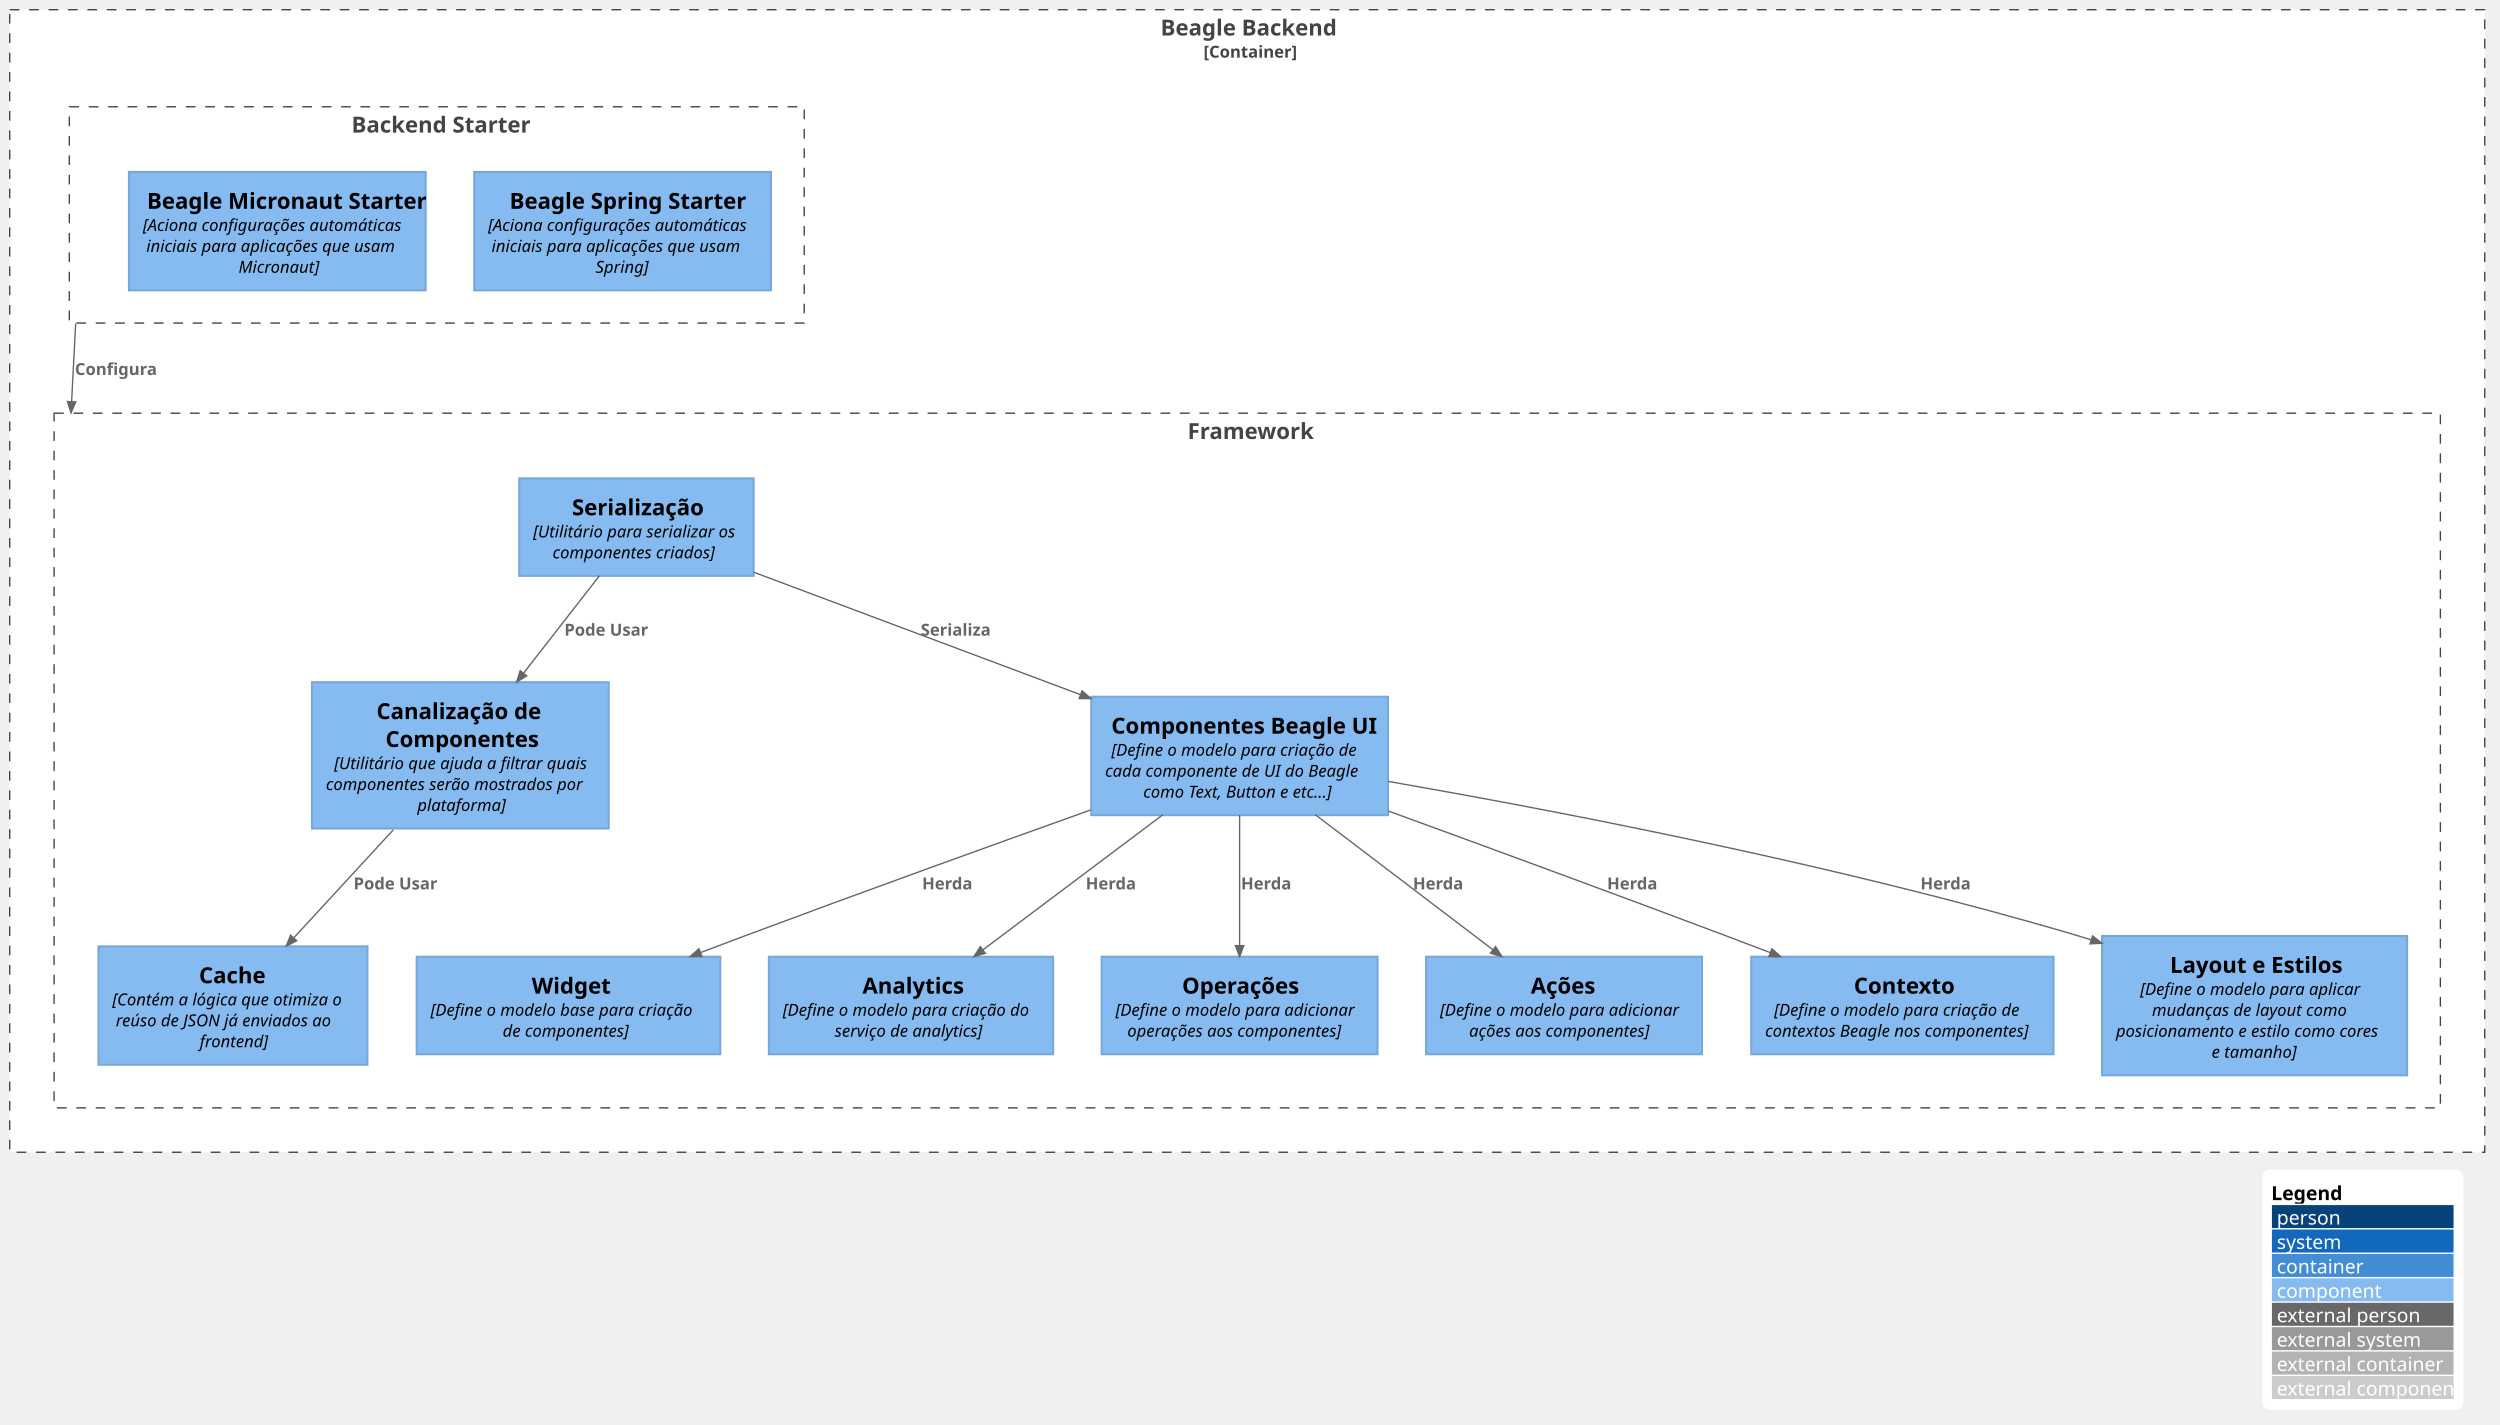
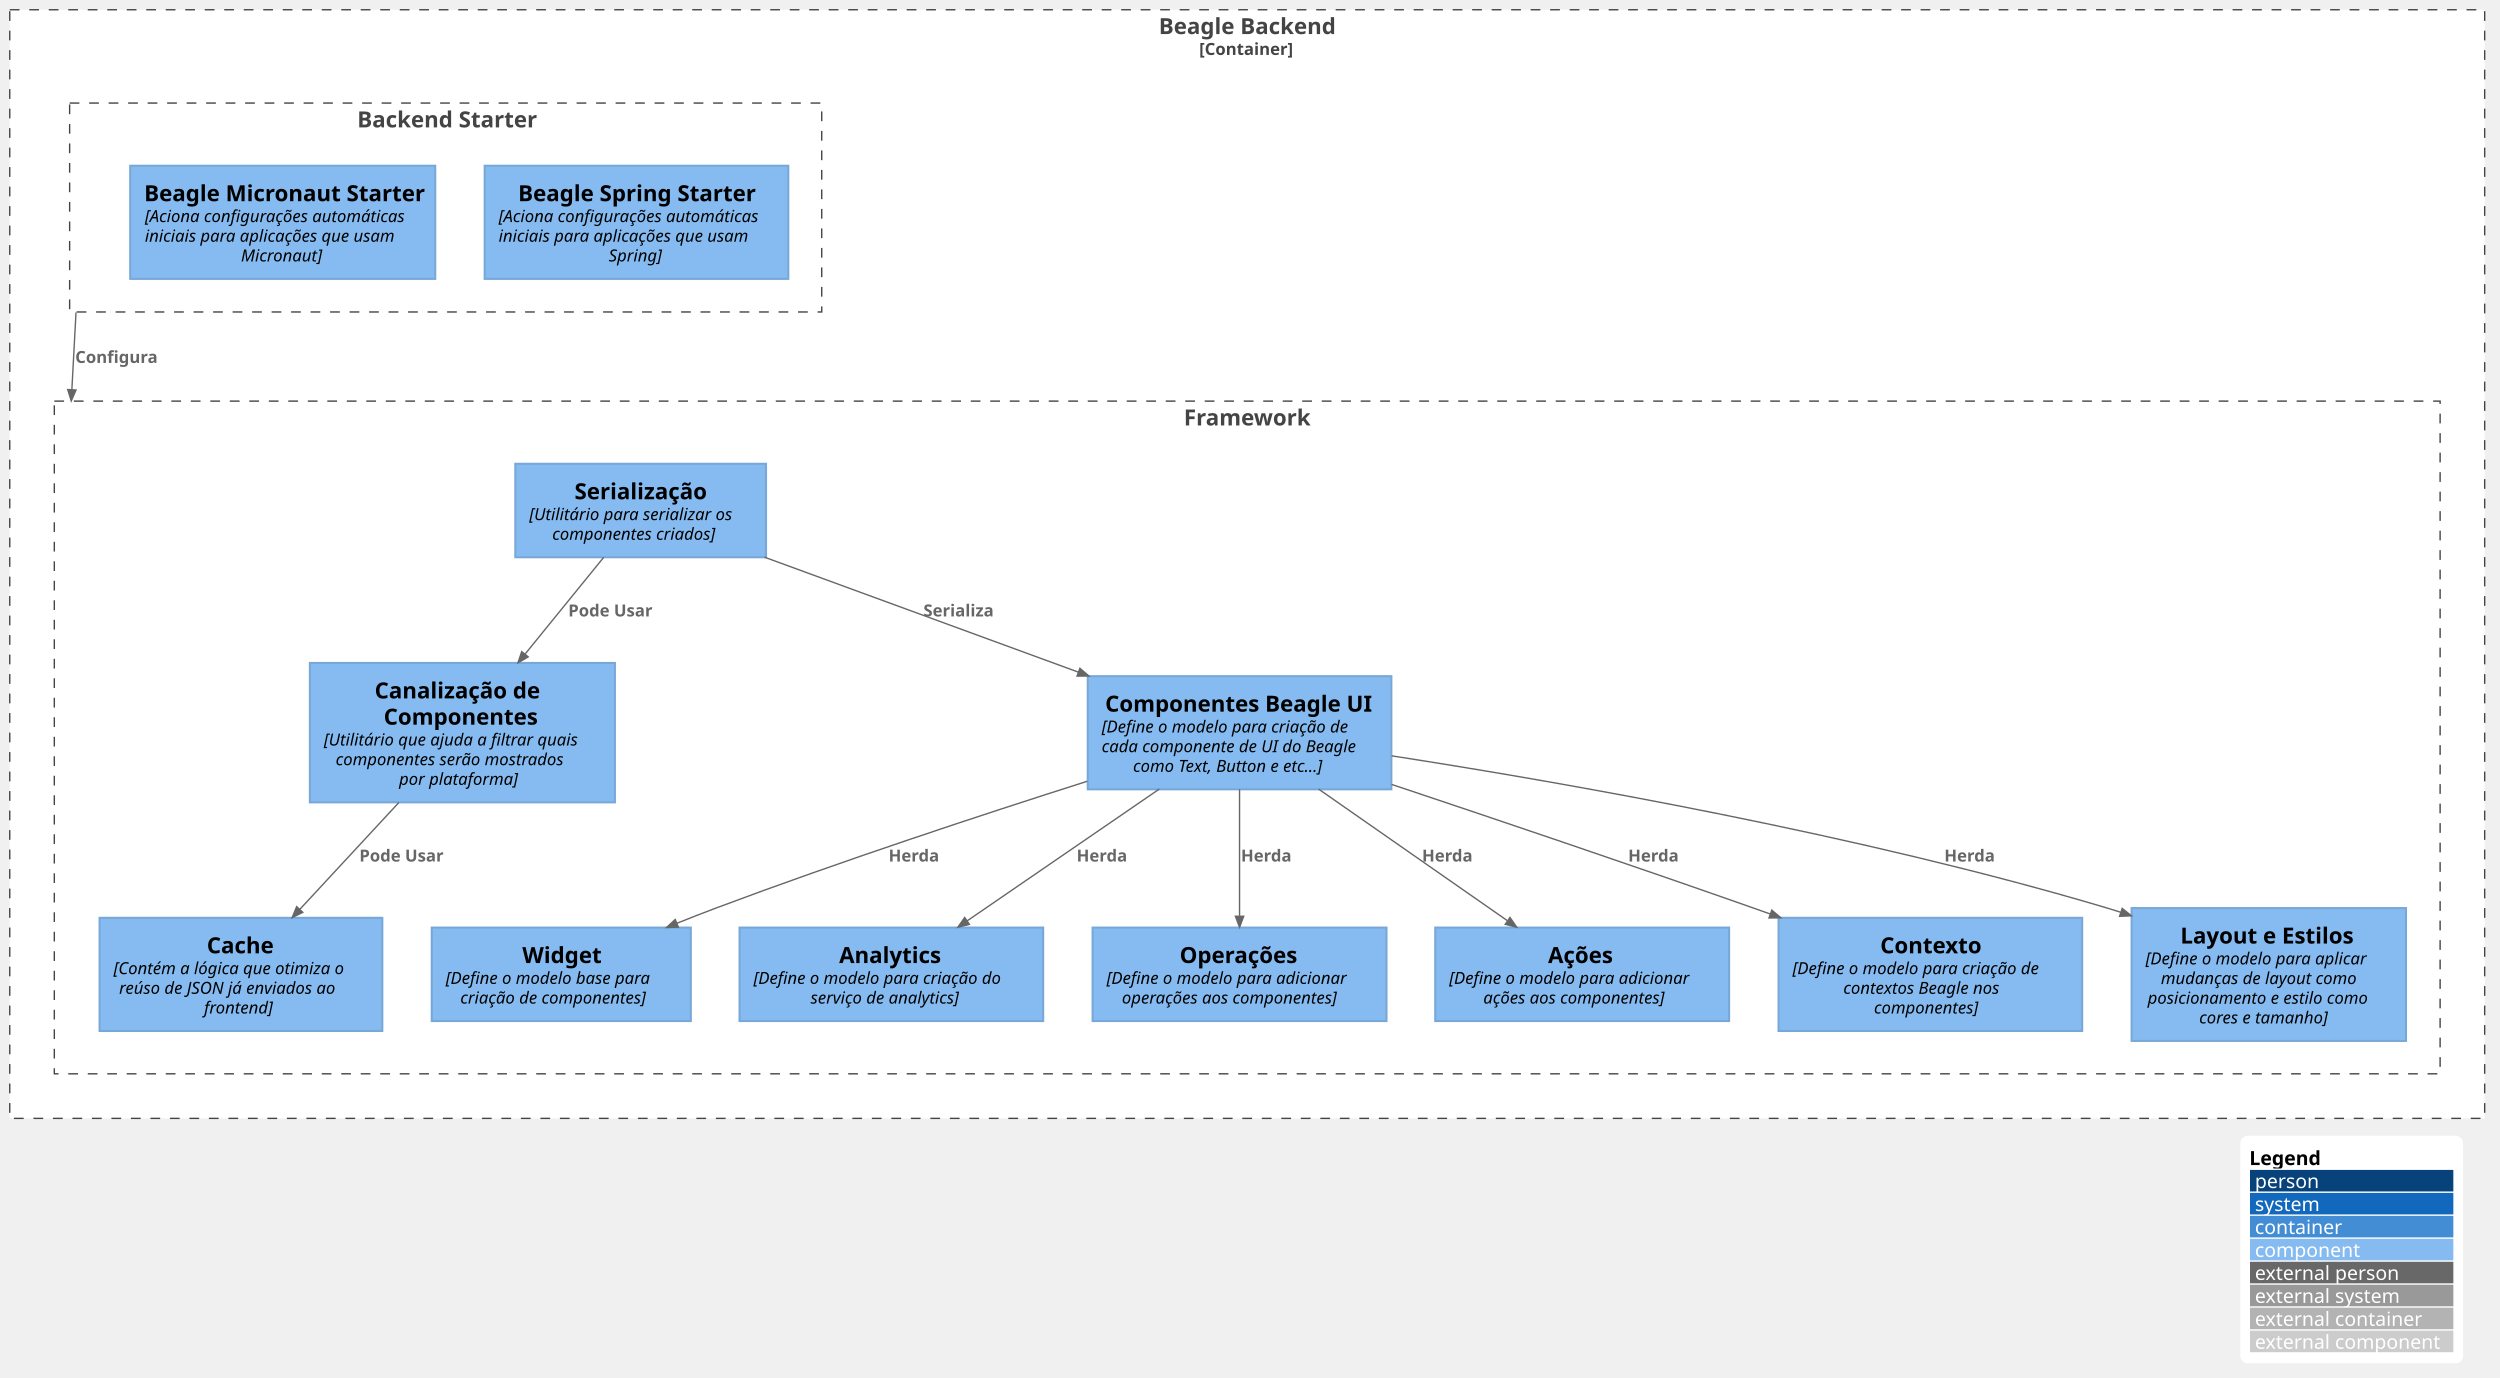
- <svg xmlns="http://www.w3.org/2000/svg" contentScriptType="application/ecmascript" contentStyleType="text/css" height="1027px" preserveAspectRatio="none" style="width:1803px;height:1027px;" version="1.1" viewBox="0 0 1803 1027" width="1803px" zoomAndPan="magnify">
+ <svg xmlns="http://www.w3.org/2000/svg" contentScriptType="application/ecmascript" contentStyleType="text/css" height="989px" preserveAspectRatio="none" style="width:1795px;height:989px;" version="1.1" viewBox="0 0 1795 989" width="1795px" zoomAndPan="magnify">
  <defs />
  <g>
-     <rect fill="#FFFFFF" height="824" style="stroke: #444444; stroke-width: 1.0; stroke-dasharray: 7.0,7.0;" width="1785" x="7" y="7" />
-     <text fill="#444444" font-family="sans-serif" font-size="16" font-weight="bold" lengthAdjust="spacingAndGlyphs" textLength="125" x="837" y="25.609">Beagle Backend</text>
-     <text fill="#444444" font-family="sans-serif" font-size="12" font-weight="bold" lengthAdjust="spacingAndGlyphs" textLength="63" x="868" y="41.582">[Container]</text>
-     <rect fill="#FFFFFF" height="156" style="stroke: #444444; stroke-width: 1.0; stroke-dasharray: 7.0,7.0;" width="530" x="50" y="77" />
-     <text fill="#444444" font-family="sans-serif" font-size="16" font-weight="bold" lengthAdjust="spacingAndGlyphs" textLength="123" x="253.5" y="95.609">Backend Starter</text>
-     <rect fill="#FFFFFF" height="501" style="stroke: #444444; stroke-width: 1.0; stroke-dasharray: 7.0,7.0;" width="1721" x="39" y="298" />
-     <text fill="#444444" font-family="sans-serif" font-size="16" font-weight="bold" lengthAdjust="spacingAndGlyphs" textLength="86" x="856.5" y="316.609">Framework</text>
-     <rect fill="#85BBF0" height="85.406" style="stroke: #78A8D8; stroke-width: 1.5;" width="214" x="342" y="124" />
-     <text fill="#000000" font-family="sans-serif" font-size="16" font-weight="bold" lengthAdjust="spacingAndGlyphs" textLength="163" x="367.5" y="150.609">Beagle Spring Starter</text>
-     <text fill="#000000" font-family="sans-serif" font-size="12" font-style="italic" lengthAdjust="spacingAndGlyphs" textLength="191" x="352" y="166.582">[Aciona configurações automáticas</text>
-     <text fill="#000000" font-family="sans-serif" font-size="12" font-style="italic" lengthAdjust="spacingAndGlyphs" textLength="186" x="354.5" y="181.676">iniciais para aplicações que usam</text>
-     <text fill="#000000" font-family="sans-serif" font-size="12" font-style="italic" lengthAdjust="spacingAndGlyphs" textLength="39" x="429.5" y="196.769">Spring]</text>
-     <rect fill="#85BBF0" height="85.406" style="stroke: #78A8D8; stroke-width: 1.5;" width="214" x="93" y="124" />
-     <text fill="#000000" font-family="sans-serif" font-size="16" font-weight="bold" lengthAdjust="spacingAndGlyphs" textLength="188" x="106" y="150.609">Beagle Micronaut Starter</text>
-     <text fill="#000000" font-family="sans-serif" font-size="12" font-style="italic" lengthAdjust="spacingAndGlyphs" textLength="191" x="103" y="166.582">[Aciona configurações automáticas</text>
-     <text fill="#000000" font-family="sans-serif" font-size="12" font-style="italic" lengthAdjust="spacingAndGlyphs" textLength="186" x="105.5" y="181.676">iniciais para aplicações que usam</text>
-     <text fill="#000000" font-family="sans-serif" font-size="12" font-style="italic" lengthAdjust="spacingAndGlyphs" textLength="56" x="172" y="196.769">Micronaut]</text>
-     <rect fill="#85BBF0" height="85.406" style="stroke: #78A8D8; stroke-width: 1.5;" width="194" x="71" y="682.5" />
-     <text fill="#000000" font-family="sans-serif" font-size="16" font-weight="bold" lengthAdjust="spacingAndGlyphs" textLength="49" x="143.5" y="709.109">Cache</text>
-     <text fill="#000000" font-family="sans-serif" font-size="12" font-style="italic" lengthAdjust="spacingAndGlyphs" textLength="171" x="81" y="725.082">[Contém a lógica que otimiza o</text>
-     <text fill="#000000" font-family="sans-serif" font-size="12" font-style="italic" lengthAdjust="spacingAndGlyphs" textLength="166" x="83.5" y="740.176">reúso de JSON já enviados ao</text>
-     <text fill="#000000" font-family="sans-serif" font-size="12" font-style="italic" lengthAdjust="spacingAndGlyphs" textLength="48" x="144" y="755.269">frontend]</text>
-     <rect fill="#85BBF0" height="105.531" style="stroke: #78A8D8; stroke-width: 1.5;" width="214" x="225" y="492" />
-     <text fill="#000000" font-family="sans-serif" font-size="16" font-weight="bold" lengthAdjust="spacingAndGlyphs" textLength="117" x="271.5" y="518.609">Canalização de</text>
-     <text fill="#000000" font-family="sans-serif" font-size="16" font-weight="bold" lengthAdjust="spacingAndGlyphs" textLength="108" x="278" y="538.734">Componentes</text>
-     <text fill="#000000" font-family="sans-serif" font-size="12" font-style="italic" lengthAdjust="spacingAndGlyphs" textLength="179" x="241" y="554.707">[Utilitário que ajuda a filtrar quais</text>
-     <text fill="#000000" font-family="sans-serif" font-size="12" font-style="italic" lengthAdjust="spacingAndGlyphs" textLength="191" x="235" y="569.801">componentes serão mostrados por</text>
-     <text fill="#000000" font-family="sans-serif" font-size="12" font-style="italic" lengthAdjust="spacingAndGlyphs" textLength="62" x="301" y="584.894">plataforma]</text>
-     <rect fill="#85BBF0" height="70.312" style="stroke: #78A8D8; stroke-width: 1.5;" width="219" x="300.5" y="690" />
-     <text fill="#000000" font-family="sans-serif" font-size="16" font-weight="bold" lengthAdjust="spacingAndGlyphs" textLength="53" x="383.5" y="716.609">Widget</text>
-     <text fill="#000000" font-family="sans-serif" font-size="12" font-style="italic" lengthAdjust="spacingAndGlyphs" textLength="196" x="310.5" y="732.582">[Define o modelo base para criação</text>
-     <text fill="#000000" font-family="sans-serif" font-size="12" font-style="italic" lengthAdjust="spacingAndGlyphs" textLength="95" x="362.5" y="747.676">de componentes]</text>
-     <rect fill="#85BBF0" height="85.406" style="stroke: #78A8D8; stroke-width: 1.5;" width="214" x="787" y="502.5" />
-     <text fill="#000000" font-family="sans-serif" font-size="16" font-weight="bold" lengthAdjust="spacingAndGlyphs" textLength="185" x="801.5" y="529.109">Componentes Beagle UI</text>
-     <text fill="#000000" font-family="sans-serif" font-size="12" font-style="italic" lengthAdjust="spacingAndGlyphs" textLength="182" x="801.5" y="545.082">[Define o modelo para criação de</text>
-     <text fill="#000000" font-family="sans-serif" font-size="12" font-style="italic" lengthAdjust="spacingAndGlyphs" textLength="191" x="797" y="560.176">cada componente de UI do Beagle</text>
-     <text fill="#000000" font-family="sans-serif" font-size="12" font-style="italic" lengthAdjust="spacingAndGlyphs" textLength="139" x="824.5" y="575.269">como Text, Button e etc...]</text>
-     <rect fill="#85BBF0" height="70.312" style="stroke: #78A8D8; stroke-width: 1.5;" width="205" x="554.5" y="690" />
-     <text fill="#000000" font-family="sans-serif" font-size="16" font-weight="bold" lengthAdjust="spacingAndGlyphs" textLength="70" x="622" y="716.609">Analytics</text>
-     <text fill="#000000" font-family="sans-serif" font-size="12" font-style="italic" lengthAdjust="spacingAndGlyphs" textLength="182" x="564.5" y="732.582">[Define o modelo para criação do</text>
-     <text fill="#000000" font-family="sans-serif" font-size="12" font-style="italic" lengthAdjust="spacingAndGlyphs" textLength="110" x="602" y="747.676">serviço de analytics]</text>
-     <rect fill="#85BBF0" height="70.312" style="stroke: #78A8D8; stroke-width: 1.5;" width="199" x="794.5" y="690" />
-     <text fill="#000000" font-family="sans-serif" font-size="16" font-weight="bold" lengthAdjust="spacingAndGlyphs" textLength="83" x="852.5" y="716.609">Operações</text>
-     <text fill="#000000" font-family="sans-serif" font-size="12" font-style="italic" lengthAdjust="spacingAndGlyphs" textLength="176" x="804.5" y="732.582">[Define o modelo para adicionar</text>
-     <text fill="#000000" font-family="sans-serif" font-size="12" font-style="italic" lengthAdjust="spacingAndGlyphs" textLength="162" x="813" y="747.676">operações aos componentes]</text>
-     <rect fill="#85BBF0" height="70.312" style="stroke: #78A8D8; stroke-width: 1.5;" width="199" x="1028.5" y="690" />
-     <text fill="#000000" font-family="sans-serif" font-size="16" font-weight="bold" lengthAdjust="spacingAndGlyphs" textLength="48" x="1104" y="716.609">Ações</text>
-     <text fill="#000000" font-family="sans-serif" font-size="12" font-style="italic" lengthAdjust="spacingAndGlyphs" textLength="176" x="1038.5" y="732.582">[Define o modelo para adicionar</text>
-     <text fill="#000000" font-family="sans-serif" font-size="12" font-style="italic" lengthAdjust="spacingAndGlyphs" textLength="137" x="1059.5" y="747.676">ações aos componentes]</text>
-     <rect fill="#85BBF0" height="70.312" style="stroke: #78A8D8; stroke-width: 1.5;" width="169" x="374.5" y="345" />
-     <text fill="#000000" font-family="sans-serif" font-size="16" font-weight="bold" lengthAdjust="spacingAndGlyphs" textLength="93" x="412.5" y="371.609">Serialização</text>
-     <text fill="#000000" font-family="sans-serif" font-size="12" font-style="italic" lengthAdjust="spacingAndGlyphs" textLength="146" x="384.5" y="387.582">[Utilitário para serializar os</text>
-     <text fill="#000000" font-family="sans-serif" font-size="12" font-style="italic" lengthAdjust="spacingAndGlyphs" textLength="121" x="398.5" y="402.676">componentes criados]</text>
-     <rect fill="#85BBF0" height="70.312" style="stroke: #78A8D8; stroke-width: 1.5;" width="218" x="1263" y="690" />
-     <text fill="#000000" font-family="sans-serif" font-size="16" font-weight="bold" lengthAdjust="spacingAndGlyphs" textLength="70" x="1337" y="716.609">Contexto</text>
-     <text fill="#000000" font-family="sans-serif" font-size="12" font-style="italic" lengthAdjust="spacingAndGlyphs" textLength="182" x="1279.5" y="732.582">[Define o modelo para criação de</text>
-     <text fill="#000000" font-family="sans-serif" font-size="12" font-style="italic" lengthAdjust="spacingAndGlyphs" textLength="198" x="1273" y="747.676">contextos Beagle nos componentes]</text>
-     <rect fill="#85BBF0" height="100.5" style="stroke: #78A8D8; stroke-width: 1.5;" width="220" x="1516" y="675" />
-     <text fill="#000000" font-family="sans-serif" font-size="16" font-weight="bold" lengthAdjust="spacingAndGlyphs" textLength="122" x="1565" y="701.609">Layout e Estilos</text>
-     <text fill="#000000" font-family="sans-serif" font-size="12" font-style="italic" lengthAdjust="spacingAndGlyphs" textLength="162" x="1543.5" y="717.582">[Define o modelo para aplicar</text>
-     <text fill="#000000" font-family="sans-serif" font-size="12" font-style="italic" lengthAdjust="spacingAndGlyphs" textLength="145" x="1552" y="732.676">mudanças de layout como</text>
-     <text fill="#000000" font-family="sans-serif" font-size="12" font-style="italic" lengthAdjust="spacingAndGlyphs" textLength="197" x="1526" y="747.769">posicionamento e estilo como cores</text>
-     <text fill="#000000" font-family="sans-serif" font-size="12" font-style="italic" lengthAdjust="spacingAndGlyphs" textLength="62" x="1595" y="762.863">e tamanho]</text>
-     <path d="M54.572,233.358 C54.533,234.106 54.494,234.857 54.455,235.611 C53.828,247.669 53.162,260.479 52.496,273.288 C52.163,279.692 51.83,286.096 51.502,292.406 C51.42,293.984 51.339,295.555 51.257,297.12 C51.247,297.315 51.237,297.51 51.227,297.706 " fill="none" id="backend_starter-to-framework" style="stroke: #666666; stroke-width: 1.0;" />
-     <polygon fill="#666666" points="51.227,297.706,54.638,289.872,48.646,289.561,51.227,297.706" style="stroke: #666666; stroke-width: 1.0;" />
-     <text fill="#666666" font-family="sans-serif" font-size="12" font-weight="bold" lengthAdjust="spacingAndGlyphs" textLength="55" x="54" y="270.457">Configura</text>
-     <path d="M543.65,412.72 C610.79,437.88 705.32,473.3 779.27,501.01 " fill="none" id="serialization-to-beagle_components" style="stroke: #666666; stroke-width: 1.0;" />
-     <polygon fill="#666666" points="786.81,503.84,780.377,498.217,778.266,503.833,786.81,503.84" style="stroke: #666666; stroke-width: 1.0;" />
-     <text fill="#666666" font-family="sans-serif" font-size="12" font-weight="bold" lengthAdjust="spacingAndGlyphs" textLength="49" x="664" y="458.457">Serializa</text>
-     <path d="M432.38,415.17 C416.55,435.48 396.05,461.79 377.71,485.33 " fill="none" id="serialization-to-component_sorting" style="stroke: #666666; stroke-width: 1.0;" />
-     <polygon fill="#666666" points="372.6,491.89,379.881,487.419,375.146,483.734,372.6,491.89" style="stroke: #666666; stroke-width: 1.0;" />
-     <text fill="#666666" font-family="sans-serif" font-size="12" font-weight="bold" lengthAdjust="spacingAndGlyphs" textLength="59" x="407" y="458.457">Pode Usar</text>
-     <path d="M283.68,598.44 C260.95,623.12 234.03,652.33 211.89,676.36 " fill="none" id="component_sorting-to-cache" style="stroke: #666666; stroke-width: 1.0;" />
-     <polygon fill="#666666" points="206.37,682.36,213.994,678.503,209.578,674.441,206.37,682.36" style="stroke: #666666; stroke-width: 1.0;" />
-     <text fill="#666666" font-family="sans-serif" font-size="12" font-weight="bold" lengthAdjust="spacingAndGlyphs" textLength="59" x="255" y="641.457">Pode Usar</text>
-     <path d="M786.77,584.07 C715.76,609.44 620.65,643.75 537,675 C526.76,678.83 516.07,682.87 505.43,686.93 " fill="none" id="beagle_components-to-widget" style="stroke: #666666; stroke-width: 1.0;" />
-     <polygon fill="#666666" points="497.7,689.88,506.244,689.825,504.101,684.22,497.7,689.88" style="stroke: #666666; stroke-width: 1.0;" />
-     <text fill="#666666" font-family="sans-serif" font-size="12" font-weight="bold" lengthAdjust="spacingAndGlyphs" textLength="34" x="665" y="641.457">Herda</text>
-     <path d="M838.73,587.51 C799.56,616.93 747.34,656.15 708.93,685 " fill="none" id="beagle_components-to-analytics" style="stroke: #666666; stroke-width: 1.0;" />
-     <polygon fill="#666666" points="702.41,689.9,710.61,687.5,707.01,682.7,702.41,689.9" style="stroke: #666666; stroke-width: 1.0;" />
-     <text fill="#666666" font-family="sans-serif" font-size="12" font-weight="bold" lengthAdjust="spacingAndGlyphs" textLength="34" x="783" y="641.457">Herda</text>
-     <path d="M894,587.73 C894,616.07 894,653.42 894,681.84 " fill="none" id="beagle_components-to-operations" style="stroke: #666666; stroke-width: 1.0;" />
-     <polygon fill="#666666" points="894,689.98,897,681.98,891,681.98,894,689.98" style="stroke: #666666; stroke-width: 1.0;" />
-     <text fill="#666666" font-family="sans-serif" font-size="12" font-weight="bold" lengthAdjust="spacingAndGlyphs" textLength="34" x="895" y="641.457">Herda</text>
-     <path d="M948.57,587.51 C987.25,616.93 1038.81,656.15 1076.73,685 " fill="none" id="beagle_components-to-actions" style="stroke: #666666; stroke-width: 1.0;" />
-     <polygon fill="#666666" points="1083.17,689.9,1078.624,682.666,1074.988,687.438,1083.17,689.9" style="stroke: #666666; stroke-width: 1.0;" />
-     <text fill="#666666" font-family="sans-serif" font-size="12" font-weight="bold" lengthAdjust="spacingAndGlyphs" textLength="34" x="1019" y="641.457">Herda</text>
-     <path d="M1001.31,584.93 C1070.89,610.3 1163.44,644.28 1245,675 C1255.23,678.85 1265.92,682.92 1276.55,686.98 " fill="none" id="beagle_components-to-context" style="stroke: #666666; stroke-width: 1.0;" />
-     <polygon fill="#666666" points="1284.28,689.94,1277.879,684.28,1275.736,689.885,1284.28,689.94" style="stroke: #666666; stroke-width: 1.0;" />
-     <text fill="#666666" font-family="sans-serif" font-size="12" font-weight="bold" lengthAdjust="spacingAndGlyphs" textLength="34" x="1159" y="641.457">Herda</text>
-     <path d="M1001.02,563.53 C1122.93,584.72 1327.48,623.97 1499,675 C1502.03,675.9 1505.1,676.85 1508.18,677.82 " fill="none" id="beagle_components-to-layout_style" style="stroke: #666666; stroke-width: 1.0;" />
-     <polygon fill="#666666" points="1515.88,680.31,1509.188,674.998,1507.345,680.708,1515.88,680.31" style="stroke: #666666; stroke-width: 1.0;" />
-     <text fill="#666666" font-family="sans-serif" font-size="12" font-weight="bold" lengthAdjust="spacingAndGlyphs" textLength="34" x="1385" y="641.457">Herda</text>
-     <rect fill="#FFFFFF" height="172.484" rx="5" ry="5" style="stroke: #FFFFFF; stroke-width: 1.0;" width="144" x="1632" y="844" />
-     <text fill="#000000" font-family="sans-serif" font-size="14" font-weight="bold" lengthAdjust="spacingAndGlyphs" textLength="53" x="1638" y="865.533">Legend</text>
-     <text fill="#FFFFFF" font-family="sans-serif" font-size="14" lengthAdjust="spacingAndGlyphs" textLength="0" x="1695" y="865.533" />
-     <rect fill="#08427B" height="17.609" style="stroke: none; stroke-width: 1.0;" width="132" x="1638" y="868.609" />
-     <text fill="#FFFFFF" font-family="sans-serif" font-size="14" lengthAdjust="spacingAndGlyphs" textLength="44" x="1642" y="883.143">person</text>
-     <rect fill="#1168BD" height="17.609" style="stroke: none; stroke-width: 1.0;" width="132" x="1638" y="886.219" />
-     <text fill="#FFFFFF" font-family="sans-serif" font-size="14" lengthAdjust="spacingAndGlyphs" textLength="44" x="1642" y="900.752">system</text>
-     <rect fill="#438DD5" height="17.609" style="stroke: none; stroke-width: 1.0;" width="132" x="1638" y="903.828" />
-     <text fill="#FFFFFF" font-family="sans-serif" font-size="14" lengthAdjust="spacingAndGlyphs" textLength="59" x="1642" y="918.361">container</text>
-     <rect fill="#85BBF0" height="17.609" style="stroke: none; stroke-width: 1.0;" width="132" x="1638" y="921.438" />
-     <text fill="#FFFFFF" font-family="sans-serif" font-size="14" lengthAdjust="spacingAndGlyphs" textLength="70" x="1642" y="935.971">component</text>
-     <rect fill="#686868" height="17.609" style="stroke: none; stroke-width: 1.0;" width="132" x="1638" y="939.047" />
-     <text fill="#FFFFFF" font-family="sans-serif" font-size="14" lengthAdjust="spacingAndGlyphs" textLength="98" x="1642" y="953.58">external person</text>
-     <rect fill="#999999" height="17.609" style="stroke: none; stroke-width: 1.0;" width="132" x="1638" y="956.656" />
-     <text fill="#FFFFFF" font-family="sans-serif" font-size="14" lengthAdjust="spacingAndGlyphs" textLength="98" x="1642" y="971.189">external system</text>
-     <rect fill="#B3B3B3" height="17.609" style="stroke: none; stroke-width: 1.0;" width="132" x="1638" y="974.266" />
-     <text fill="#FFFFFF" font-family="sans-serif" font-size="14" lengthAdjust="spacingAndGlyphs" textLength="113" x="1642" y="988.799">external container</text>
-     <rect fill="#CCCCCC" height="17.609" style="stroke: none; stroke-width: 1.0;" width="132" x="1638" y="991.875" />
-     <text fill="#FFFFFF" font-family="sans-serif" font-size="14" lengthAdjust="spacingAndGlyphs" textLength="124" x="1642" y="1006.408">external component</text>
-     <line style="stroke: #FFFFFF; stroke-width: 1.0;" x1="1638" x2="1770" y1="851" y2="851" />
-     <line style="stroke: #FFFFFF; stroke-width: 1.0;" x1="1638" x2="1770" y1="868.609" y2="868.609" />
-     <line style="stroke: #FFFFFF; stroke-width: 1.0;" x1="1638" x2="1770" y1="886.219" y2="886.219" />
-     <line style="stroke: #FFFFFF; stroke-width: 1.0;" x1="1638" x2="1770" y1="903.828" y2="903.828" />
-     <line style="stroke: #FFFFFF; stroke-width: 1.0;" x1="1638" x2="1770" y1="921.438" y2="921.438" />
-     <line style="stroke: #FFFFFF; stroke-width: 1.0;" x1="1638" x2="1770" y1="939.047" y2="939.047" />
-     <line style="stroke: #FFFFFF; stroke-width: 1.0;" x1="1638" x2="1770" y1="956.656" y2="956.656" />
-     <line style="stroke: #FFFFFF; stroke-width: 1.0;" x1="1638" x2="1770" y1="974.266" y2="974.266" />
-     <line style="stroke: #FFFFFF; stroke-width: 1.0;" x1="1638" x2="1770" y1="991.875" y2="991.875" />
-     <line style="stroke: #FFFFFF; stroke-width: 1.0;" x1="1638" x2="1770" y1="1009.484" y2="1009.484" />
-     <line style="stroke: #FFFFFF; stroke-width: 1.0;" x1="1638" x2="1638" y1="851" y2="1009.484" />
-     <line style="stroke: #FFFFFF; stroke-width: 1.0;" x1="1770" x2="1770" y1="851" y2="1009.484" />
+     <rect fill="#FFFFFF" height="796" style="stroke: #444444; stroke-width: 1.0; stroke-dasharray: 7.0,7.0;" width="1777" x="7" y="7" />
+     <text fill="#444444" font-family="sans-serif" font-size="16" font-weight="bold" lengthAdjust="spacingAndGlyphs" textLength="127" x="832" y="24.469">Beagle Backend</text>
+     <text fill="#444444" font-family="sans-serif" font-size="12" font-weight="bold" lengthAdjust="spacingAndGlyphs" textLength="69" x="861" y="39.445">[Container]</text>
+     <rect fill="#FFFFFF" height="150" style="stroke: #444444; stroke-width: 1.0; stroke-dasharray: 7.0,7.0;" width="540" x="50" y="74" />
+     <text fill="#444444" font-family="sans-serif" font-size="16" font-weight="bold" lengthAdjust="spacingAndGlyphs" textLength="127" x="256.5" y="91.469">Backend Starter</text>
+     <rect fill="#FFFFFF" height="483" style="stroke: #444444; stroke-width: 1.0; stroke-dasharray: 7.0,7.0;" width="1713" x="39" y="288" />
+     <text fill="#444444" font-family="sans-serif" font-size="16" font-weight="bold" lengthAdjust="spacingAndGlyphs" textLength="91" x="850" y="305.469">Framework</text>
+     <rect fill="#85BBF0" height="81.242" style="stroke: #78A8D8; stroke-width: 1.5;" width="218" x="348" y="119" />
+     <text fill="#000000" font-family="sans-serif" font-size="16" font-weight="bold" lengthAdjust="spacingAndGlyphs" textLength="170" x="372" y="144.469">Beagle Spring Starter</text>
+     <text fill="#000000" font-family="sans-serif" font-size="12" font-style="italic" lengthAdjust="spacingAndGlyphs" textLength="198" x="358" y="159.445">[Aciona configurações automáticas</text>
+     <text fill="#000000" font-family="sans-serif" font-size="12" font-style="italic" lengthAdjust="spacingAndGlyphs" textLength="194" x="358" y="173.578">iniciais para aplicações que usam</text>
+     <text fill="#000000" font-family="sans-serif" font-size="12" font-style="italic" lengthAdjust="spacingAndGlyphs" textLength="40" x="437" y="187.711">Spring]</text>
+     <rect fill="#85BBF0" height="81.242" style="stroke: #78A8D8; stroke-width: 1.5;" width="219" x="93.5" y="119" />
+     <text fill="#000000" font-family="sans-serif" font-size="16" font-weight="bold" lengthAdjust="spacingAndGlyphs" textLength="199" x="103.5" y="144.469">Beagle Micronaut Starter</text>
+     <text fill="#000000" font-family="sans-serif" font-size="12" font-style="italic" lengthAdjust="spacingAndGlyphs" textLength="198" x="104" y="159.445">[Aciona configurações automáticas</text>
+     <text fill="#000000" font-family="sans-serif" font-size="12" font-style="italic" lengthAdjust="spacingAndGlyphs" textLength="194" x="104" y="173.578">iniciais para aplicações que usam</text>
+     <text fill="#000000" font-family="sans-serif" font-size="12" font-style="italic" lengthAdjust="spacingAndGlyphs" textLength="60" x="173" y="187.711">Micronaut]</text>
+     <rect fill="#85BBF0" height="81.242" style="stroke: #78A8D8; stroke-width: 1.5;" width="203" x="71.5" y="659" />
+     <text fill="#000000" font-family="sans-serif" font-size="16" font-weight="bold" lengthAdjust="spacingAndGlyphs" textLength="49" x="148.5" y="684.469">Cache</text>
+     <text fill="#000000" font-family="sans-serif" font-size="12" font-style="italic" lengthAdjust="spacingAndGlyphs" textLength="179" x="81.5" y="699.445">[Contém a lógica que otimiza o</text>
+     <text fill="#000000" font-family="sans-serif" font-size="12" font-style="italic" lengthAdjust="spacingAndGlyphs" textLength="171" x="85.5" y="713.578">reúso de JSON já enviados ao</text>
+     <text fill="#000000" font-family="sans-serif" font-size="12" font-style="italic" lengthAdjust="spacingAndGlyphs" textLength="53" x="146.5" y="727.711">frontend]</text>
+     <rect fill="#85BBF0" height="100.086" style="stroke: #78A8D8; stroke-width: 1.5;" width="219" x="222.5" y="476" />
+     <text fill="#000000" font-family="sans-serif" font-size="16" font-weight="bold" lengthAdjust="spacingAndGlyphs" textLength="121" x="269" y="501.469">Canalização de</text>
+     <text fill="#000000" font-family="sans-serif" font-size="16" font-weight="bold" lengthAdjust="spacingAndGlyphs" textLength="113" x="275.5" y="520.312">Componentes</text>
+     <text fill="#000000" font-family="sans-serif" font-size="12" font-style="italic" lengthAdjust="spacingAndGlyphs" textLength="195" x="232.5" y="535.289">[Utilitário que ajuda a filtrar quais</text>
+     <text fill="#000000" font-family="sans-serif" font-size="12" font-style="italic" lengthAdjust="spacingAndGlyphs" textLength="178" x="241" y="549.422">componentes serão mostrados</text>
+     <text fill="#000000" font-family="sans-serif" font-size="12" font-style="italic" lengthAdjust="spacingAndGlyphs" textLength="91" x="286.5" y="563.555">por plataforma]</text>
+     <rect fill="#85BBF0" height="67.109" style="stroke: #78A8D8; stroke-width: 1.5;" width="186" x="310" y="666" />
+     <text fill="#000000" font-family="sans-serif" font-size="16" font-weight="bold" lengthAdjust="spacingAndGlyphs" textLength="56" x="375" y="691.469">Widget</text>
+     <text fill="#000000" font-family="sans-serif" font-size="12" font-style="italic" lengthAdjust="spacingAndGlyphs" textLength="162" x="320" y="706.445">[Define o modelo base para</text>
+     <text fill="#000000" font-family="sans-serif" font-size="12" font-style="italic" lengthAdjust="spacingAndGlyphs" textLength="145" x="330.5" y="720.578">criação de componentes]</text>
+     <rect fill="#85BBF0" height="81.242" style="stroke: #78A8D8; stroke-width: 1.5;" width="218" x="781" y="485.5" />
+     <text fill="#000000" font-family="sans-serif" font-size="16" font-weight="bold" lengthAdjust="spacingAndGlyphs" textLength="193" x="793.5" y="510.969">Componentes Beagle UI</text>
+     <text fill="#000000" font-family="sans-serif" font-size="12" font-style="italic" lengthAdjust="spacingAndGlyphs" textLength="194" x="791" y="525.945">[Define o modelo para criação de</text>
+     <text fill="#000000" font-family="sans-serif" font-size="12" font-style="italic" lengthAdjust="spacingAndGlyphs" textLength="198" x="791" y="540.078">cada componente de UI do Beagle</text>
+     <text fill="#000000" font-family="sans-serif" font-size="12" font-style="italic" lengthAdjust="spacingAndGlyphs" textLength="153" x="813.5" y="554.211">como Text, Button e etc...]</text>
+     <rect fill="#85BBF0" height="67.109" style="stroke: #78A8D8; stroke-width: 1.5;" width="218" x="531" y="666" />
+     <text fill="#000000" font-family="sans-serif" font-size="16" font-weight="bold" lengthAdjust="spacingAndGlyphs" textLength="75" x="602.5" y="691.469">Analytics</text>
+     <text fill="#000000" font-family="sans-serif" font-size="12" font-style="italic" lengthAdjust="spacingAndGlyphs" textLength="194" x="541" y="706.445">[Define o modelo para criação do</text>
+     <text fill="#000000" font-family="sans-serif" font-size="12" font-style="italic" lengthAdjust="spacingAndGlyphs" textLength="116" x="582" y="720.578">serviço de analytics]</text>
+     <rect fill="#85BBF0" height="67.109" style="stroke: #78A8D8; stroke-width: 1.5;" width="211" x="784.5" y="666" />
+     <text fill="#000000" font-family="sans-serif" font-size="16" font-weight="bold" lengthAdjust="spacingAndGlyphs" textLength="86" x="847" y="691.469">Operações</text>
+     <text fill="#000000" font-family="sans-serif" font-size="12" font-style="italic" lengthAdjust="spacingAndGlyphs" textLength="187" x="794.5" y="706.445">[Define o modelo para adicionar</text>
+     <text fill="#000000" font-family="sans-serif" font-size="12" font-style="italic" lengthAdjust="spacingAndGlyphs" textLength="169" x="805.5" y="720.578">operações aos componentes]</text>
+     <rect fill="#85BBF0" height="67.109" style="stroke: #78A8D8; stroke-width: 1.5;" width="211" x="1030.5" y="666" />
+     <text fill="#000000" font-family="sans-serif" font-size="16" font-weight="bold" lengthAdjust="spacingAndGlyphs" textLength="49" x="1111.5" y="691.469">Ações</text>
+     <text fill="#000000" font-family="sans-serif" font-size="12" font-style="italic" lengthAdjust="spacingAndGlyphs" textLength="187" x="1040.5" y="706.445">[Define o modelo para adicionar</text>
+     <text fill="#000000" font-family="sans-serif" font-size="12" font-style="italic" lengthAdjust="spacingAndGlyphs" textLength="142" x="1065" y="720.578">ações aos componentes]</text>
+     <rect fill="#85BBF0" height="67.109" style="stroke: #78A8D8; stroke-width: 1.5;" width="180" x="370" y="333" />
+     <text fill="#000000" font-family="sans-serif" font-size="16" font-weight="bold" lengthAdjust="spacingAndGlyphs" textLength="95" x="412.5" y="358.469">Serialização</text>
+     <text fill="#000000" font-family="sans-serif" font-size="12" font-style="italic" lengthAdjust="spacingAndGlyphs" textLength="156" x="380" y="373.445">[Utilitário para serializar os</text>
+     <text fill="#000000" font-family="sans-serif" font-size="12" font-style="italic" lengthAdjust="spacingAndGlyphs" textLength="127" x="396.5" y="387.578">componentes criados]</text>
+     <rect fill="#85BBF0" height="81.242" style="stroke: #78A8D8; stroke-width: 1.5;" width="218" x="1277" y="659" />
+     <text fill="#000000" font-family="sans-serif" font-size="16" font-weight="bold" lengthAdjust="spacingAndGlyphs" textLength="72" x="1350" y="684.469">Contexto</text>
+     <text fill="#000000" font-family="sans-serif" font-size="12" font-style="italic" lengthAdjust="spacingAndGlyphs" textLength="194" x="1287" y="699.445">[Define o modelo para criação de</text>
+     <text fill="#000000" font-family="sans-serif" font-size="12" font-style="italic" lengthAdjust="spacingAndGlyphs" textLength="121" x="1323.5" y="713.578">contextos Beagle nos</text>
+     <text fill="#000000" font-family="sans-serif" font-size="12" font-style="italic" lengthAdjust="spacingAndGlyphs" textLength="81" x="1345.5" y="727.711">componentes]</text>
+     <rect fill="#85BBF0" height="95.375" style="stroke: #78A8D8; stroke-width: 1.5;" width="197" x="1530.5" y="652" />
+     <text fill="#000000" font-family="sans-serif" font-size="16" font-weight="bold" lengthAdjust="spacingAndGlyphs" textLength="127" x="1565.5" y="677.469">Layout e Estilos</text>
+     <text fill="#000000" font-family="sans-serif" font-size="12" font-style="italic" lengthAdjust="spacingAndGlyphs" textLength="173" x="1540.5" y="692.445">[Define o modelo para aplicar</text>
+     <text fill="#000000" font-family="sans-serif" font-size="12" font-style="italic" lengthAdjust="spacingAndGlyphs" textLength="151" x="1551.5" y="706.578">mudanças de layout como</text>
+     <text fill="#000000" font-family="sans-serif" font-size="12" font-style="italic" lengthAdjust="spacingAndGlyphs" textLength="170" x="1542" y="720.711">posicionamento e estilo como</text>
+     <text fill="#000000" font-family="sans-serif" font-size="12" font-style="italic" lengthAdjust="spacingAndGlyphs" textLength="100" x="1579" y="734.844">cores e tamanho]</text>
+     <path d="M54.572,224.337 C54.533,225.061 54.494,225.789 54.455,226.519 C53.828,238.207 53.162,250.623 52.496,263.039 C52.163,269.246 51.83,275.454 51.502,281.57 C51.42,283.099 51.339,284.623 51.257,286.139 C51.237,286.518 51.217,286.896 51.196,287.275 C51.186,287.464 51.176,287.653 51.166,287.841 " fill="none" id="backend_starter-to-framework" style="stroke: #666666; stroke-width: 1.0;" />
+     <polygon fill="#666666" points="51.166,287.841,54.59,280.014,48.599,279.692,51.166,287.841" style="stroke: #666666; stroke-width: 1.0;" />
+     <text fill="#666666" font-family="sans-serif" font-size="12" font-weight="bold" lengthAdjust="spacingAndGlyphs" textLength="62" x="54" y="260.602">Configura</text>
+     <path d="M548.84,400.04 C614.09,423.94 703.33,456.63 774.18,482.58 " fill="none" id="serialization-to-beagle_components" style="stroke: #666666; stroke-width: 1.0;" />
+     <polygon fill="#666666" points="781.85,485.39,775.373,479.818,773.306,485.451,781.85,485.39" style="stroke: #666666; stroke-width: 1.0;" />
+     <text fill="#666666" font-family="sans-serif" font-size="12" font-weight="bold" lengthAdjust="spacingAndGlyphs" textLength="52" x="663" y="442.602">Serializa</text>
+     <path d="M433.48,400.13 C417.21,420.15 395.96,446.3 377.11,469.49 " fill="none" id="serialization-to-component_sorting" style="stroke: #666666; stroke-width: 1.0;" />
+     <polygon fill="#666666" points="371.87,475.95,379.245,471.637,374.591,467.851,371.87,475.95" style="stroke: #666666; stroke-width: 1.0;" />
+     <text fill="#666666" font-family="sans-serif" font-size="12" font-weight="bold" lengthAdjust="spacingAndGlyphs" textLength="62" x="408" y="442.602">Pode Usar</text>
+     <path d="M286.44,576.15 C264.02,600.33 237.17,629.29 215.22,652.96 " fill="none" id="component_sorting-to-cache" style="stroke: #666666; stroke-width: 1.0;" />
+     <polygon fill="#666666" points="209.75,658.86,217.393,655.042,212.998,650.957,209.75,658.86" style="stroke: #666666; stroke-width: 1.0;" />
+     <text fill="#666666" font-family="sans-serif" font-size="12" font-weight="bold" lengthAdjust="spacingAndGlyphs" textLength="62" x="258" y="618.602">Pode Usar</text>
+     <path d="M780.64,560.94 C705.2,584.94 602.88,618.66 514,652 C504.89,655.42 495.43,659.13 486.03,662.91 " fill="none" id="beagle_components-to-widget" style="stroke: #666666; stroke-width: 1.0;" />
+     <polygon fill="#666666" points="478.53,665.96,487.071,665.726,484.811,660.168,478.53,665.96" style="stroke: #666666; stroke-width: 1.0;" />
+     <text fill="#666666" font-family="sans-serif" font-size="12" font-weight="bold" lengthAdjust="spacingAndGlyphs" textLength="36" x="638" y="618.602">Herda</text>
+     <path d="M832.33,566.56 C790.81,595.05 735.15,633.23 694.39,661.19 " fill="none" id="beagle_components-to-analytics" style="stroke: #666666; stroke-width: 1.0;" />
+     <polygon fill="#666666" points="687.73,665.76,696.024,663.707,692.629,658.76,687.73,665.76" style="stroke: #666666; stroke-width: 1.0;" />
+     <text fill="#666666" font-family="sans-serif" font-size="12" font-weight="bold" lengthAdjust="spacingAndGlyphs" textLength="36" x="773" y="618.602">Herda</text>
+     <path d="M890,566.78 C890,594.04 890,630.1 890,657.6 " fill="none" id="beagle_components-to-operations" style="stroke: #666666; stroke-width: 1.0;" />
+     <polygon fill="#666666" points="890,665.84,893,657.84,887,657.84,890,665.84" style="stroke: #666666; stroke-width: 1.0;" />
+     <text fill="#666666" font-family="sans-serif" font-size="12" font-weight="bold" lengthAdjust="spacingAndGlyphs" textLength="36" x="891" y="618.602">Herda</text>
+     <path d="M946.75,566.56 C987.52,594.99 1042.15,633.07 1082.23,661.01 " fill="none" id="beagle_components-to-actions" style="stroke: #666666; stroke-width: 1.0;" />
+     <polygon fill="#666666" points="1089.03,665.76,1084.176,658.729,1080.75,663.654,1089.03,665.76" style="stroke: #666666; stroke-width: 1.0;" />
+     <text fill="#666666" font-family="sans-serif" font-size="12" font-weight="bold" lengthAdjust="spacingAndGlyphs" textLength="36" x="1021" y="618.602">Herda</text>
+     <path d="M999.23,563.22 C1072.8,587.81 1171.92,621.31 1259,652 C1262.91,653.38 1266.89,654.79 1270.91,656.22 " fill="none" id="beagle_components-to-context" style="stroke: #666666; stroke-width: 1.0;" />
+     <polygon fill="#666666" points="1278.67,658.99,1272.149,653.469,1270.127,659.118,1278.67,658.99" style="stroke: #666666; stroke-width: 1.0;" />
+     <text fill="#666666" font-family="sans-serif" font-size="12" font-weight="bold" lengthAdjust="spacingAndGlyphs" textLength="36" x="1169" y="618.602">Herda</text>
+     <path d="M999.24,542.7 C1124.8,562.17 1336.31,599.35 1513,652 C1516.22,652.96 1519.47,653.97 1522.74,655.03 " fill="none" id="beagle_components-to-layout_style" style="stroke: #666666; stroke-width: 1.0;" />
+     <polygon fill="#666666" points="1530.39,657.57,1523.737,652.209,1521.853,657.905,1530.39,657.57" style="stroke: #666666; stroke-width: 1.0;" />
+     <text fill="#666666" font-family="sans-serif" font-size="12" font-weight="bold" lengthAdjust="spacingAndGlyphs" textLength="36" x="1396" y="618.602">Herda</text>
+     <rect fill="#FFFFFF" height="162.394" rx="5" ry="5" style="stroke: #FFFFFF; stroke-width: 1.0;" width="159" x="1609" y="816" />
+     <text fill="#000000" font-family="sans-serif" font-size="14" font-weight="bold" lengthAdjust="spacingAndGlyphs" textLength="51" x="1615" y="836.535">Legend</text>
+     <text fill="#FFFFFF" font-family="sans-serif" font-size="14" lengthAdjust="spacingAndGlyphs" textLength="0" x="1670" y="836.535" />
+     <rect fill="#08427B" height="16.488" style="stroke: none; stroke-width: 1.0;" width="147" x="1615" y="839.488" />
+     <text fill="#FFFFFF" font-family="sans-serif" font-size="14" lengthAdjust="spacingAndGlyphs" textLength="48" x="1619" y="853.023">person</text>
+     <rect fill="#1168BD" height="16.488" style="stroke: none; stroke-width: 1.0;" width="147" x="1615" y="855.977" />
+     <text fill="#FFFFFF" font-family="sans-serif" font-size="14" lengthAdjust="spacingAndGlyphs" textLength="47" x="1619" y="869.512">system</text>
+     <rect fill="#438DD5" height="16.488" style="stroke: none; stroke-width: 1.0;" width="147" x="1615" y="872.465" />
+     <text fill="#FFFFFF" font-family="sans-serif" font-size="14" lengthAdjust="spacingAndGlyphs" textLength="65" x="1619" y="886">container</text>
+     <rect fill="#85BBF0" height="16.488" style="stroke: none; stroke-width: 1.0;" width="147" x="1615" y="888.953" />
+     <text fill="#FFFFFF" font-family="sans-serif" font-size="14" lengthAdjust="spacingAndGlyphs" textLength="78" x="1619" y="902.488">component</text>
+     <rect fill="#686868" height="16.488" style="stroke: none; stroke-width: 1.0;" width="147" x="1615" y="905.441" />
+     <text fill="#FFFFFF" font-family="sans-serif" font-size="14" lengthAdjust="spacingAndGlyphs" textLength="109" x="1619" y="918.977">external person</text>
+     <rect fill="#999999" height="16.488" style="stroke: none; stroke-width: 1.0;" width="147" x="1615" y="921.93" />
+     <text fill="#FFFFFF" font-family="sans-serif" font-size="14" lengthAdjust="spacingAndGlyphs" textLength="108" x="1619" y="935.465">external system</text>
+     <rect fill="#B3B3B3" height="16.488" style="stroke: none; stroke-width: 1.0;" width="147" x="1615" y="938.418" />
+     <text fill="#FFFFFF" font-family="sans-serif" font-size="14" lengthAdjust="spacingAndGlyphs" textLength="126" x="1619" y="951.953">external container</text>
+     <rect fill="#CCCCCC" height="16.488" style="stroke: none; stroke-width: 1.0;" width="147" x="1615" y="954.906" />
+     <text fill="#FFFFFF" font-family="sans-serif" font-size="14" lengthAdjust="spacingAndGlyphs" textLength="139" x="1619" y="968.441">external component</text>
+     <line style="stroke: #FFFFFF; stroke-width: 1.0;" x1="1615" x2="1762" y1="823" y2="823" />
+     <line style="stroke: #FFFFFF; stroke-width: 1.0;" x1="1615" x2="1762" y1="839.488" y2="839.488" />
+     <line style="stroke: #FFFFFF; stroke-width: 1.0;" x1="1615" x2="1762" y1="855.977" y2="855.977" />
+     <line style="stroke: #FFFFFF; stroke-width: 1.0;" x1="1615" x2="1762" y1="872.465" y2="872.465" />
+     <line style="stroke: #FFFFFF; stroke-width: 1.0;" x1="1615" x2="1762" y1="888.953" y2="888.953" />
+     <line style="stroke: #FFFFFF; stroke-width: 1.0;" x1="1615" x2="1762" y1="905.441" y2="905.441" />
+     <line style="stroke: #FFFFFF; stroke-width: 1.0;" x1="1615" x2="1762" y1="921.93" y2="921.93" />
+     <line style="stroke: #FFFFFF; stroke-width: 1.0;" x1="1615" x2="1762" y1="938.418" y2="938.418" />
+     <line style="stroke: #FFFFFF; stroke-width: 1.0;" x1="1615" x2="1762" y1="954.906" y2="954.906" />
+     <line style="stroke: #FFFFFF; stroke-width: 1.0;" x1="1615" x2="1762" y1="971.394" y2="971.394" />
+     <line style="stroke: #FFFFFF; stroke-width: 1.0;" x1="1615" x2="1615" y1="823" y2="971.394" />
+     <line style="stroke: #FFFFFF; stroke-width: 1.0;" x1="1762" x2="1762" y1="823" y2="971.394" />
  </g>
</svg>
